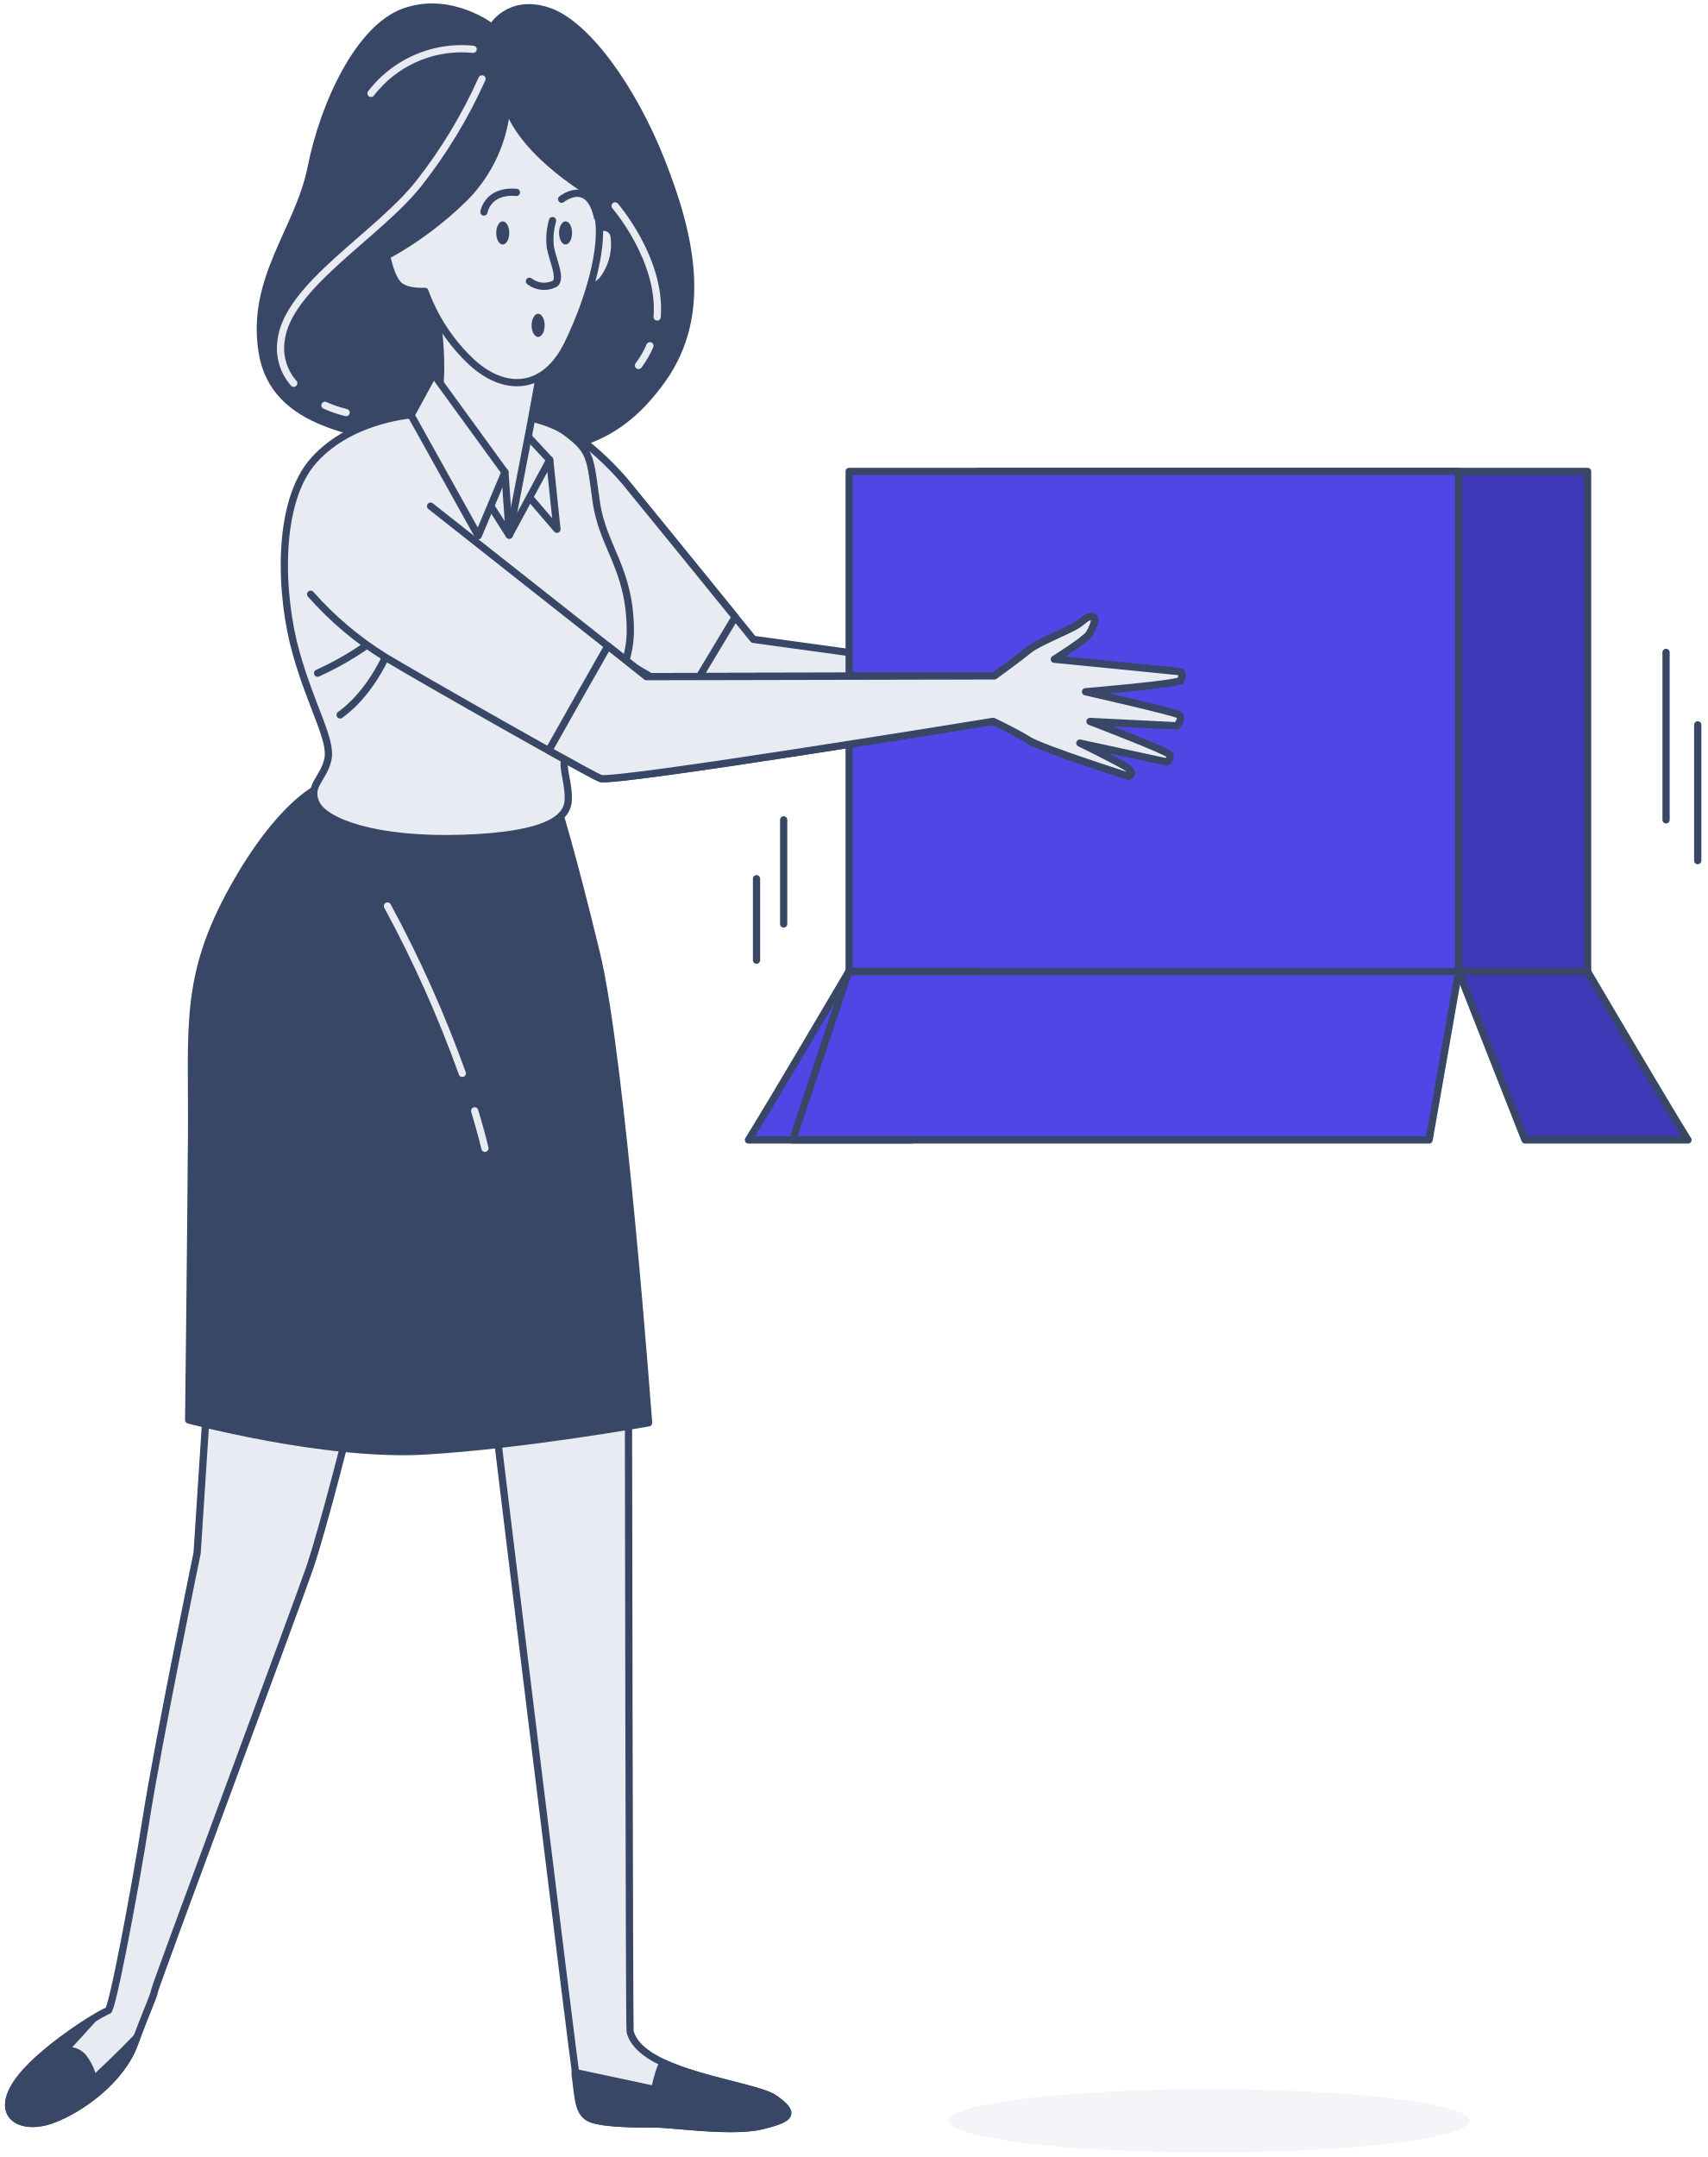
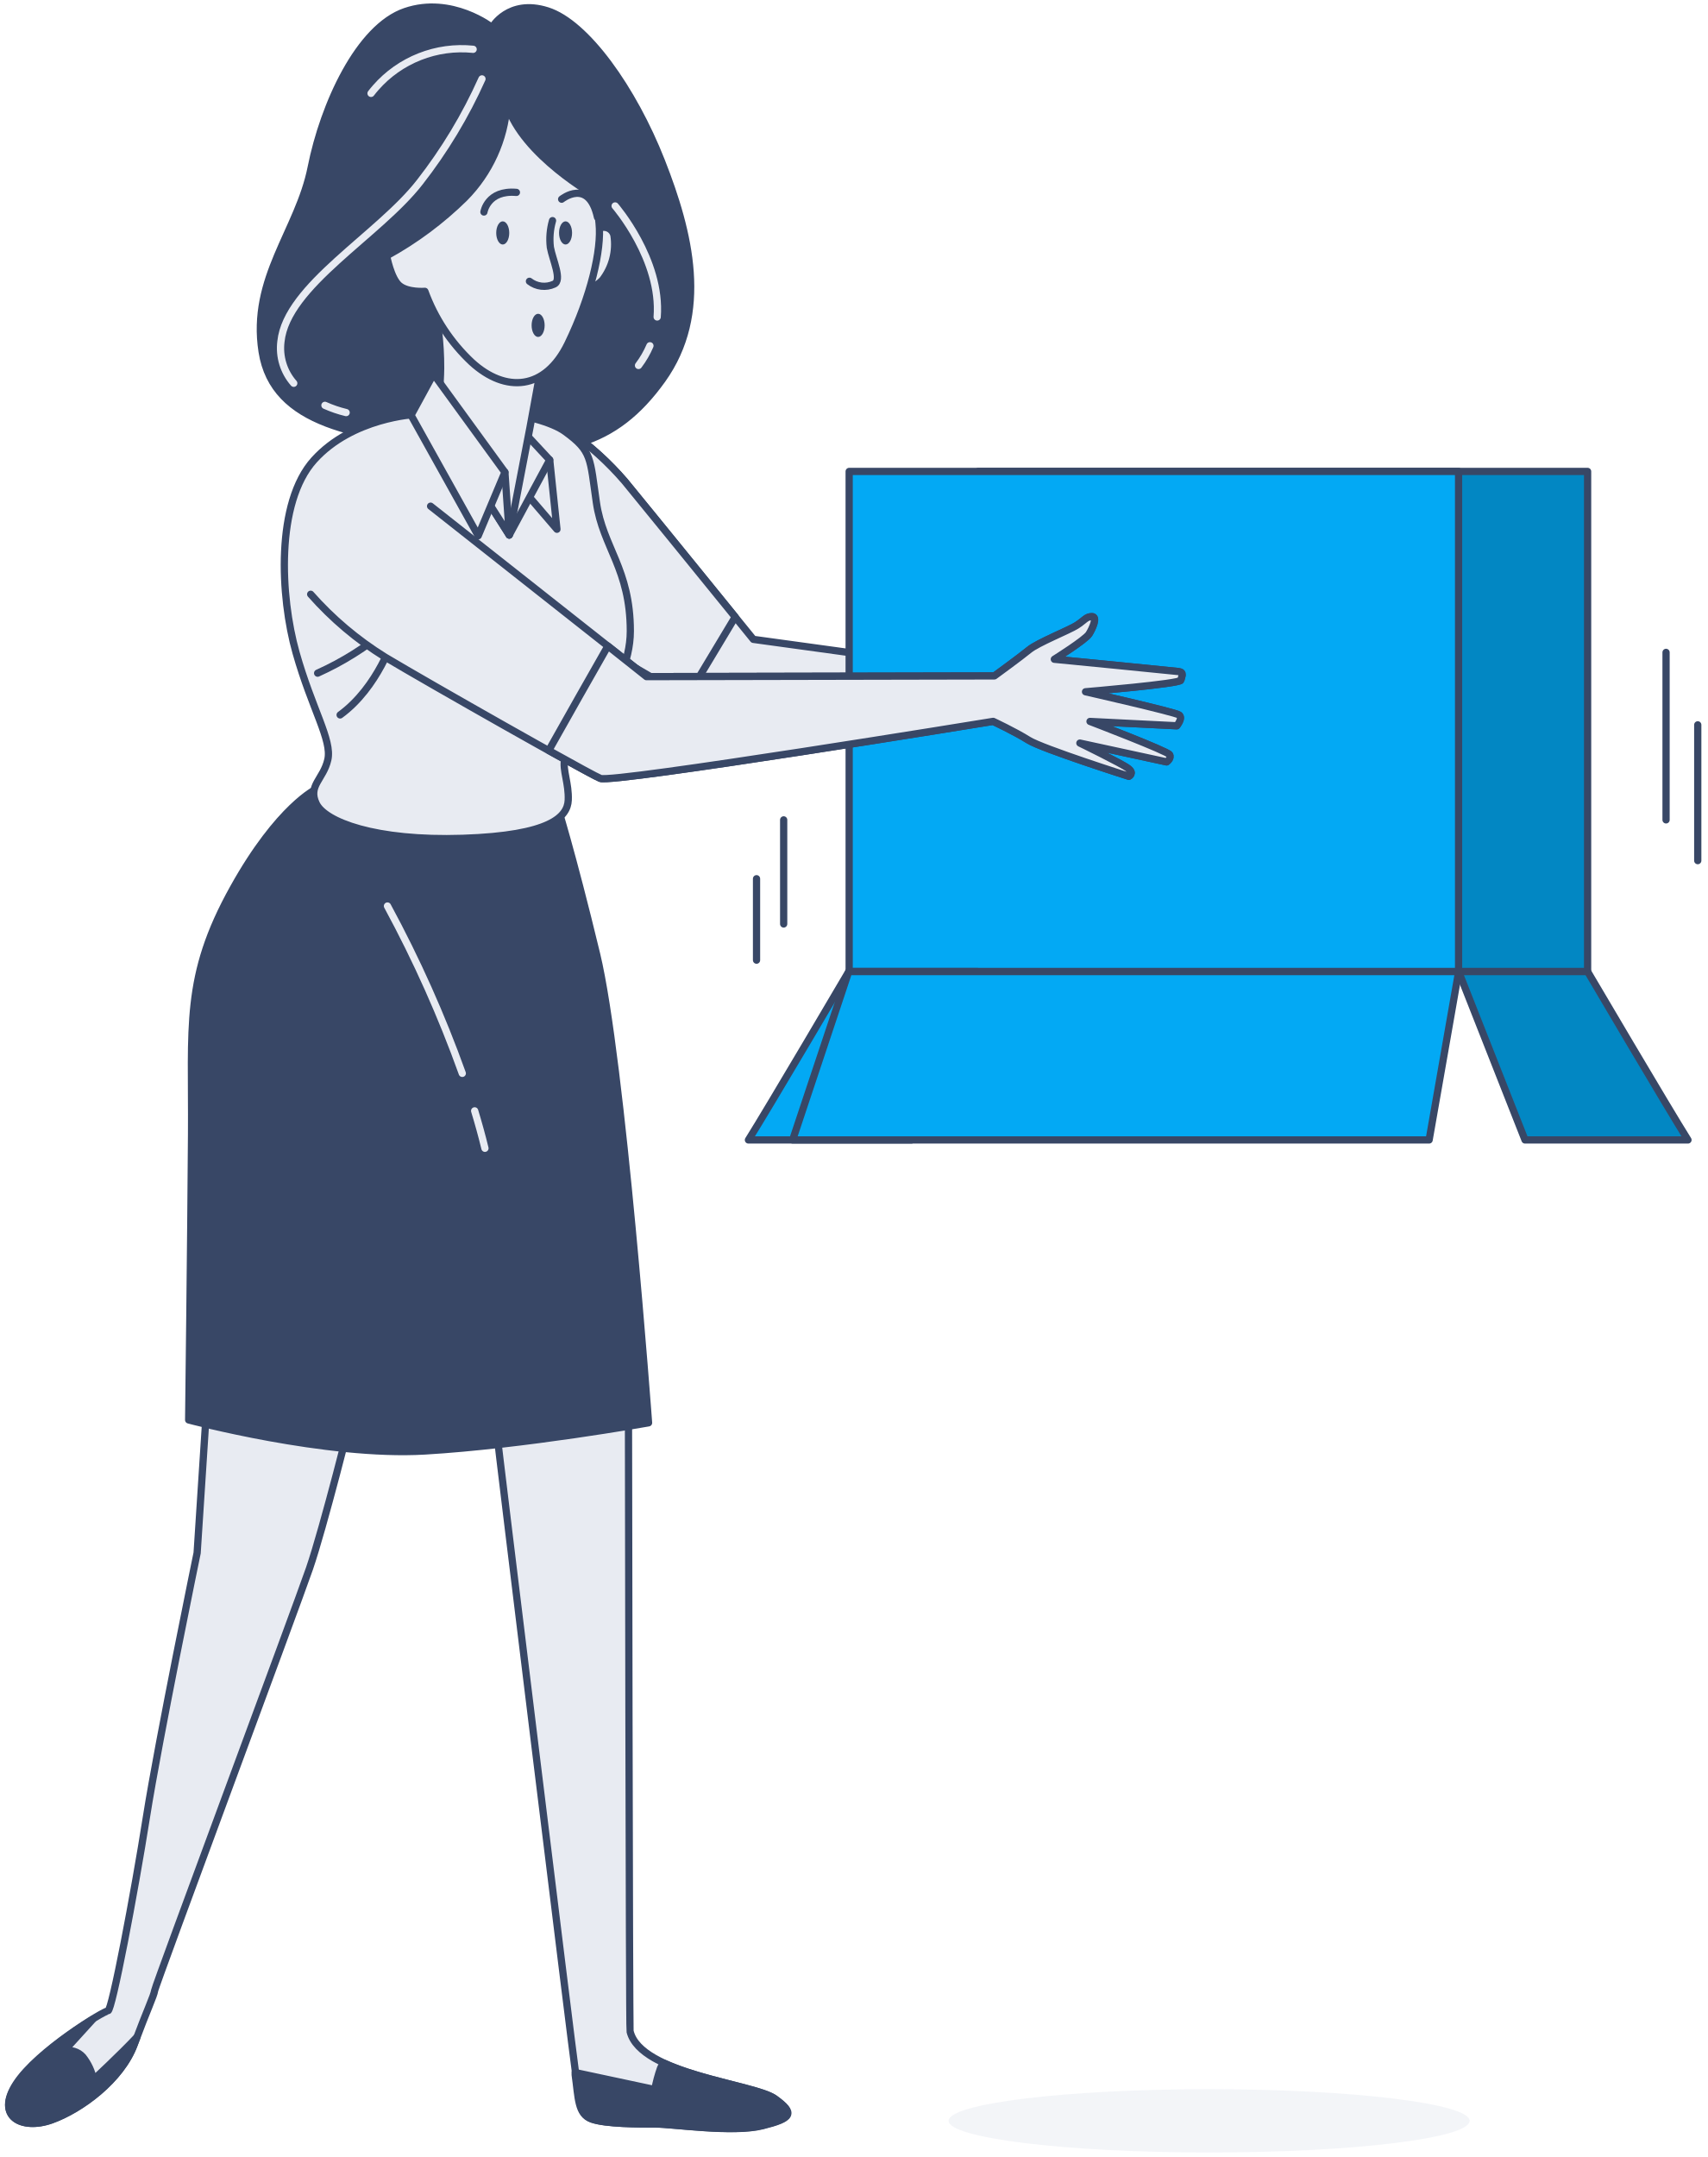
<svg xmlns="http://www.w3.org/2000/svg" width="236" height="298" viewbox="0 0 236 298" fill="none">
  <path opacity="0.5" d="M203.08 293C203.08 295.42 186.95 297.38 167.08 297.38C147.21 297.38 131.08 295.38 131.08 293C131.08 290.62 147.2 288.63 167.08 288.63C186.96 288.63 203.08 290.62 203.08 293Z" fill="#E8EBF2" />
  <path d="M68 3.79C68 3.79 62.41 -0.6 56 1.59C49.59 3.78 44.73 14.46 43 23.14C41.27 31.82 34.62 38.4 36.22 48.58C37.82 58.76 49.39 60.35 63.36 61.85C77.33 63.35 84.91 61.65 91.49 52.47C98.07 43.29 95.28 32.12 91.39 22.24C87.5 12.36 81.02 3.19 75.63 1.49C70.24 -0.21 68 3.79 68 3.79Z" fill="#384766" stroke="#384766" stroke-linecap="round" stroke-linejoin="round" />
  <path d="M44.9 56C45.843 56.424 46.824 56.759 47.83 57" stroke="#E8EBF2" stroke-linecap="round" stroke-linejoin="round" />
  <path d="M66.6 10.9C64.322 15.99 61.434 20.785 58 25.18C52.28 32.53 39.63 39.47 38.82 47.18C38.69 48.212 38.78 49.26 39.085 50.255C39.391 51.25 39.903 52.168 40.59 52.95" stroke="#E8EBF2" stroke-linecap="round" stroke-linejoin="round" />
  <path d="M89.81 47.77C89.397 48.738 88.866 49.651 88.23 50.49" stroke="#E8EBF2" stroke-linecap="round" stroke-linejoin="round" />
  <path d="M85 28.45C85 28.45 91.43 35.87 90.81 43.79" stroke="#E8EBF2" stroke-linecap="round" stroke-linejoin="round" />
  <path d="M65.38 6.81C62.874 6.555 60.343 6.904 58 7.828C55.656 8.752 53.568 10.223 51.91 12.12C51.68 12.38 51.47 12.64 51.27 12.9" stroke="#E8EBF2" stroke-linecap="round" stroke-linejoin="round" />
  <path d="M28.49 195.3L27.24 214.54C27.24 214.54 21.92 240.35 20.24 250.99C18.56 261.63 15.48 277.81 14.92 277.81C14.36 277.81 5.18 283.36 2.24 287.89C-0.7 292.42 3.03 294.34 7.11 292.89C11.19 291.44 16.73 287.34 18.54 282.47C20.35 277.6 21.25 275.79 21.37 275C21.49 274.21 40.84 222.26 42.76 216.71C44.68 211.16 48.76 194.86 48.76 194.86L58.27 162.6C58.27 162.6 68.45 195.77 68.57 197.24C68.69 198.71 79.09 283.49 79.57 286.66C80.05 289.83 79.91 292.09 81.83 292.77C83.75 293.45 88.28 293.45 90.66 293.45C93.04 293.45 101.3 294.7 105.37 293.68C109.44 292.66 109.9 291.98 107.07 289.94C104.24 287.9 88.52 286.6 87.07 280.66C86.95 280.21 86.84 192.94 86.84 192.94C86.84 192.94 85.48 164.08 83.22 155.94H30.92L28.49 195.3Z" fill="#E8EBF2" stroke="#384766" stroke-linecap="round" stroke-linejoin="round" />
  <path d="M7.1 292.87C11.17 291.39 16.72 287.32 18.53 282.45L18.91 281.45C16.6 283.91 12.91 287.33 12.91 287.33C12.684 286.17 12.179 285.082 11.44 284.16C11.117 283.804 10.704 283.543 10.244 283.404C9.785 283.264 9.296 283.253 8.83 283.37L12.83 278.97C9.83 280.83 4.43 284.63 2.31 287.9C-0.72 292.41 3 294.34 7.1 292.87Z" fill="#384766" stroke="#384766" stroke-linecap="round" stroke-linejoin="round" />
  <path d="M107 289.92C105.06 288.53 97.09 287.48 91.77 285.05C91.55 285.237 91.379 285.473 91.27 285.74C90.932 286.698 90.668 287.681 90.48 288.68L79.48 286.33V286.64C79.93 289.81 79.82 292.07 81.74 292.75C83.66 293.43 88.19 293.43 90.57 293.43C92.95 293.43 101.21 294.68 105.28 293.66C109.35 292.64 109.87 292 107 289.92Z" fill="#384766" stroke="#384766" stroke-linecap="round" stroke-linejoin="round" />
  <path d="M43.73 109C43.73 109 38.54 111.39 32.26 122.67C25.39 134.98 26.57 141.82 26.47 156.67C26.37 171.52 26.07 196.17 26.07 196.17C26.07 196.17 45.07 201.26 58.7 200.46C72.33 199.66 89.62 196.57 89.62 196.57C89.62 196.57 85.93 146.29 82.44 131.83C78.95 117.37 76.85 110.83 76.85 110.83C70.105 111.766 63.27 111.867 56.5 111.13C44.93 110 43.73 109 43.73 109Z" fill="#384766" stroke="#384766" stroke-linecap="round" stroke-linejoin="round" />
  <path d="M65.59 153.47C66.11 155.18 66.59 156.91 67.01 158.64" stroke="#E8EBF2" stroke-linecap="round" stroke-linejoin="round" />
  <path d="M53.54 125.17C57.568 132.603 61.025 140.332 63.88 148.29" stroke="#E8EBF2" stroke-linecap="round" stroke-linejoin="round" />
  <path d="M171.12 99.44C170.52 99.04 160.69 97.5 160.69 97.5L158.77 96.71C158.77 96.71 170.67 97.66 170.77 97.16C170.87 96.66 171.27 96.06 170.47 95.96C169.67 95.86 154.36 92.75 154.36 92.75C154.36 92.75 158.25 89.07 158.75 88.27C159.25 87.47 159.94 85.87 159.14 85.87C158.34 85.87 158.14 86.37 157.05 87.07C155.96 87.77 151.66 89.47 150.46 90.46C149.26 91.45 145.68 94.05 145.68 94.05L104.1 88.33C104.1 88.33 89.5 70.33 86.33 66.49C84.126 63.927 81.618 61.644 78.86 59.69C75.8 58.34 75.86 60.6 75.86 60.6L82.25 89C82.25 89 98.78 98.85 99.8 98.85C100.82 98.85 145.48 100.33 145.48 100.33C145.48 100.33 148.48 101.73 150.36 102.92C152.24 104.11 164.23 107.92 164.23 107.92C164.23 107.92 165.03 107.52 164.13 106.82C163.23 106.12 157.45 103.33 157.45 103.33L169.45 105.93C169.45 105.93 170.15 105.43 169.85 104.93C169.55 104.43 158.85 100.34 158.85 100.34L170.85 100.94C170.85 100.94 171.71 99.84 171.12 99.44Z" fill="#E8EBF2" stroke="#384766" stroke-linecap="round" stroke-linejoin="round" />
  <path d="M101.59 85.24C97.28 79.93 88.67 69.33 86.33 66.49C84.126 63.927 81.618 61.644 78.86 59.69C75.8 58.34 75.86 60.6 75.86 60.6L82.25 89C82.25 89 89.71 93.44 94.91 96.36L101.59 85.24Z" fill="#E8EBF2" stroke="#384766" stroke-linecap="round" stroke-linejoin="round" />
  <path d="M57.4 57.26C57.4 57.26 48.72 57.66 43.4 63.55C38.08 69.44 38.71 82.4 40.91 90.18C43.11 97.96 45.91 102.25 45.3 104.95C44.69 107.65 42.51 108.54 43.7 111.03C44.89 113.52 51.78 116.22 63.95 115.82C76.12 115.42 78.42 112.82 78.52 110.54C78.62 108.26 77.72 106.35 78.02 104.95C78.32 103.55 87.1 95.77 87.1 87.19C87.1 78.61 83.31 75.62 82.41 69.43C81.51 63.24 81.81 62.35 78.12 59.65C74.43 56.95 62.29 55.56 57.4 57.26Z" fill="#E8EBF2" stroke="#384766" stroke-linecap="round" stroke-linejoin="round" />
  <path d="M53.46 87C50.559 89.428 47.339 91.446 43.89 93" stroke="#384766" stroke-linecap="round" stroke-linejoin="round" />
  <path d="M54.42 88C54.42 88 52.27 94.94 47 98.77" stroke="#384766" stroke-linecap="round" stroke-linejoin="round" />
  <path d="M75.96 63.54L76.96 73.12L72.76 68.23L75.96 63.54Z" fill="#E8EBF2" stroke="#384766" stroke-linecap="round" stroke-linejoin="round" />
  <path d="M70.37 73.92L75.96 63.54L70.87 58.06L70.37 73.92Z" fill="#E8EBF2" stroke="#384766" stroke-linecap="round" stroke-linejoin="round" />
  <path d="M59.6 40.3C60.472 43.759 60.905 47.313 60.89 50.88C60.861 53.19 60.627 55.492 60.19 57.76L70.37 73.92L73.26 58.92L75.16 48.54C75.16 48.54 63.59 47.88 59.6 40.3Z" fill="#E8EBF2" stroke="#384766" stroke-linecap="round" stroke-linejoin="round" />
  <path d="M69.77 65.24L70.37 73.92L67.38 69.23L69.77 65.24Z" fill="#E8EBF2" stroke="#384766" stroke-linecap="round" stroke-linejoin="round" />
  <path d="M56.8 57.36L66.08 74.02L69.77 65.24L59.9 51.67L56.8 57.36Z" fill="#E8EBF2" stroke="#384766" stroke-linecap="round" stroke-linejoin="round" />
-   <path d="M219.38 65.13H135.17V134.23H219.38V65.13Z" fill="#4F46E5" />
+   <path d="M219.38 65.13H135.17V134.23H219.38V65.13Z" fill="#03a9f4" />
  <path opacity="0.2" d="M219.38 65.13H135.17V134.23H219.38V65.13Z" fill="black" />
  <path d="M219.38 65.13H135.17V134.23H219.38V65.13Z" stroke="#384766" stroke-linecap="round" stroke-linejoin="round" />
-   <path d="M201.55 65.13H117.34V134.23H201.55V65.13Z" fill="#4F46E5" stroke="#384766" stroke-linecap="round" stroke-linejoin="round" />
-   <path d="M233.25 157.49C230.55 153.21 219.38 134.23 219.38 134.23H201.56L210.73 157.49H233.25Z" fill="#4F46E5" />
+   <path d="M201.55 65.13H117.34V134.23H201.55V65.13Z" fill="#03a9f4" stroke="#384766" stroke-linecap="round" stroke-linejoin="round" />
+   <path d="M233.25 157.49C230.55 153.21 219.38 134.23 219.38 134.23H201.56L210.73 157.49H233.25Z" fill="#03a9f4" />
  <path opacity="0.2" d="M233.25 157.49C230.55 153.21 219.38 134.23 219.38 134.23H201.56L210.73 157.49H233.25Z" fill="black" />
  <path d="M233.25 157.49C230.55 153.21 219.38 134.23 219.38 134.23H201.56L210.73 157.49H233.25Z" stroke="#384766" stroke-linecap="round" stroke-linejoin="round" />
-   <path d="M103.42 157.49C106.12 153.21 117.28 134.23 117.28 134.23H135.11L125.94 157.49H103.42Z" fill="#4F46E5" stroke="#384766" stroke-linecap="round" stroke-linejoin="round" />
-   <path d="M117.28 134.23L109.53 157.49H197.48L201.56 134.23H117.28Z" fill="#4F46E5" stroke="#384766" stroke-linecap="round" stroke-linejoin="round" />
+   <path d="M103.42 157.49C106.12 153.21 117.28 134.23 117.28 134.23H135.11L125.94 157.49H103.42Z" fill="#03a9f4" stroke="#384766" stroke-linecap="round" stroke-linejoin="round" />
+   <path d="M117.28 134.23L109.53 157.49H197.48L201.56 134.23H117.28Z" fill="#03a9f4" stroke="#384766" stroke-linecap="round" stroke-linejoin="round" />
  <path d="M230.22 90.13V113.27" stroke="#384766" stroke-linecap="round" stroke-linejoin="round" />
  <path d="M234.6 100.14V118.9" stroke="#384766" stroke-linecap="round" stroke-linejoin="round" />
  <path d="M108.29 113.27V127.65" stroke="#384766" stroke-linecap="round" stroke-linejoin="round" />
  <path d="M104.54 121.4V132.65" stroke="#384766" stroke-linecap="round" stroke-linejoin="round" />
  <path d="M42.93 82.1C45.914 85.48 49.378 88.404 53.21 90.78C59.21 94.37 81.21 106.84 82.94 107.54C84.67 108.24 137.21 99.66 137.21 99.66C137.21 99.66 140.21 101.06 142.1 102.25C143.99 103.44 155.97 107.25 155.97 107.25C155.97 107.25 156.77 106.85 155.87 106.16C154.97 105.47 149.19 102.66 149.19 102.66L161.19 105.26C161.19 105.26 161.89 104.76 161.59 104.26C161.29 103.76 150.59 99.67 150.59 99.67L162.59 100.27C162.59 100.27 163.49 99.17 162.89 98.77C162.29 98.37 150 95.57 150 95.57C150 95.57 163.07 94.47 163.17 93.97C163.27 93.47 163.67 92.88 162.87 92.78C162.07 92.68 145.71 91.08 145.71 91.08C145.71 91.08 150 88.39 150.5 87.59C151 86.79 151.7 85.19 150.9 85.19C150.1 85.19 149.9 85.69 148.81 86.39C147.72 87.09 143.42 88.79 142.22 89.78C141.02 90.77 137.43 93.38 137.43 93.38L89.35 93.48L59.5 69.93" fill="#E8EBF2" />
  <path d="M42.93 82.1C45.914 85.48 49.378 88.404 53.21 90.78C59.21 94.37 81.21 106.84 82.94 107.54C84.67 108.24 137.21 99.66 137.21 99.66C137.21 99.66 140.21 101.06 142.1 102.25C143.99 103.44 155.97 107.25 155.97 107.25C155.97 107.25 156.77 106.85 155.87 106.16C154.97 105.47 149.19 102.66 149.19 102.66L161.19 105.26C161.19 105.26 161.89 104.76 161.59 104.26C161.29 103.76 150.59 99.67 150.59 99.67L162.59 100.27C162.59 100.27 163.49 99.17 162.89 98.77C162.29 98.37 150 95.57 150 95.57C150 95.57 163.07 94.47 163.17 93.97C163.27 93.47 163.67 92.88 162.87 92.78C162.07 92.68 145.71 91.08 145.71 91.08C145.71 91.08 150 88.39 150.5 87.59C151 86.79 151.7 85.19 150.9 85.19C150.1 85.19 149.9 85.69 148.81 86.39C147.72 87.09 143.42 88.79 142.22 89.78C141.02 90.77 137.43 93.38 137.43 93.38L89.35 93.48L59.5 69.93" stroke="#384766" stroke-linecap="round" stroke-linejoin="round" />
  <path d="M162.85 92.78C162.06 92.68 145.69 91.08 145.69 91.08C145.69 91.08 149.98 88.39 150.48 87.59C150.98 86.79 151.68 85.19 150.88 85.19C150.08 85.19 149.88 85.69 148.79 86.39C147.7 87.09 143.4 88.79 142.2 89.78C141 90.77 137.41 93.38 137.41 93.38L89.33 93.48L84 89.25C82 92.76 78.26 99.34 75.83 103.68C79.57 105.76 82.4 107.31 82.97 107.54C84.67 108.24 137.24 99.66 137.24 99.66C137.24 99.66 140.24 101.06 142.13 102.25C144.02 103.44 156 107.25 156 107.25C156 107.25 156.8 106.85 155.9 106.16C155 105.47 149.22 102.66 149.22 102.66L161.22 105.26C161.22 105.26 161.92 104.76 161.62 104.26C161.32 103.76 150.62 99.67 150.62 99.67L162.62 100.27C162.62 100.27 163.52 99.17 162.92 98.77C162.32 98.37 150 95.57 150 95.57C150 95.57 163.07 94.47 163.17 93.97C163.27 93.47 163.65 92.88 162.85 92.78Z" fill="#E8EBF2" stroke="#384766" stroke-linecap="round" stroke-linejoin="round" />
  <path d="M82.34 31.92C82.51 31.713 82.736 31.558 82.99 31.473C83.244 31.388 83.517 31.376 83.778 31.439C84.038 31.501 84.276 31.636 84.464 31.827C84.652 32.018 84.782 32.258 84.84 32.52C85.007 33.605 84.951 34.712 84.676 35.775C84.401 36.837 83.912 37.833 83.24 38.7C82.14 39.8 81.14 40.1 81.14 38.7C81.418 36.42 81.818 34.157 82.34 31.92V31.92Z" fill="#E8EBF2" stroke="#384766" stroke-linecap="round" stroke-linejoin="round" />
  <path d="M70.06 14.44C69.709 19.307 67.627 23.887 64.19 27.35C60.988 30.499 57.367 33.191 53.43 35.35C53.43 35.35 54.01 38.48 55.19 39.46C56.37 40.44 58.71 40.25 58.71 40.25C60.07 43.969 62.283 47.319 65.17 50.03C69.86 54.33 75.34 53.94 78.47 47.49C81.6 41.04 83.17 34.57 82.78 30.85L82.39 27.13C82.39 27.13 72.21 21.48 70.06 14.44Z" fill="#E8EBF2" stroke="#384766" stroke-linecap="round" stroke-linejoin="round" />
  <path d="M69.47 33.78C69.967 33.78 70.37 33.064 70.37 32.18C70.37 31.296 69.967 30.58 69.47 30.58C68.973 30.58 68.57 31.296 68.57 32.18C68.57 33.064 68.973 33.78 69.47 33.78Z" fill="#384766" />
  <path d="M74.36 46.55C74.857 46.55 75.26 45.834 75.26 44.95C75.26 44.066 74.857 43.35 74.36 43.35C73.863 43.35 73.46 44.066 73.46 44.95C73.46 45.834 73.863 46.55 74.36 46.55Z" fill="#384766" />
  <path d="M78.15 33.78C78.647 33.78 79.05 33.064 79.05 32.18C79.05 31.296 78.647 30.58 78.15 30.58C77.653 30.58 77.25 31.296 77.25 32.18C77.25 33.064 77.653 33.78 78.15 33.78Z" fill="#384766" />
  <path d="M76.35 30.48C76.006 31.678 75.904 32.932 76.05 34.17C76.35 35.87 77.75 38.76 76.55 39.26C76.002 39.51 75.397 39.605 74.799 39.534C74.201 39.464 73.634 39.23 73.16 38.86" stroke="#384766" stroke-linecap="round" stroke-linejoin="round" />
  <path d="M66.87 29.29C66.87 29.29 67.35 26.23 71.36 26.58" stroke="#384766" stroke-linecap="round" stroke-linejoin="round" />
  <path d="M77.61 27.52C77.61 27.52 81.35 24.52 82.56 30.01" stroke="#384766" stroke-linecap="round" stroke-linejoin="round" />
</svg>
